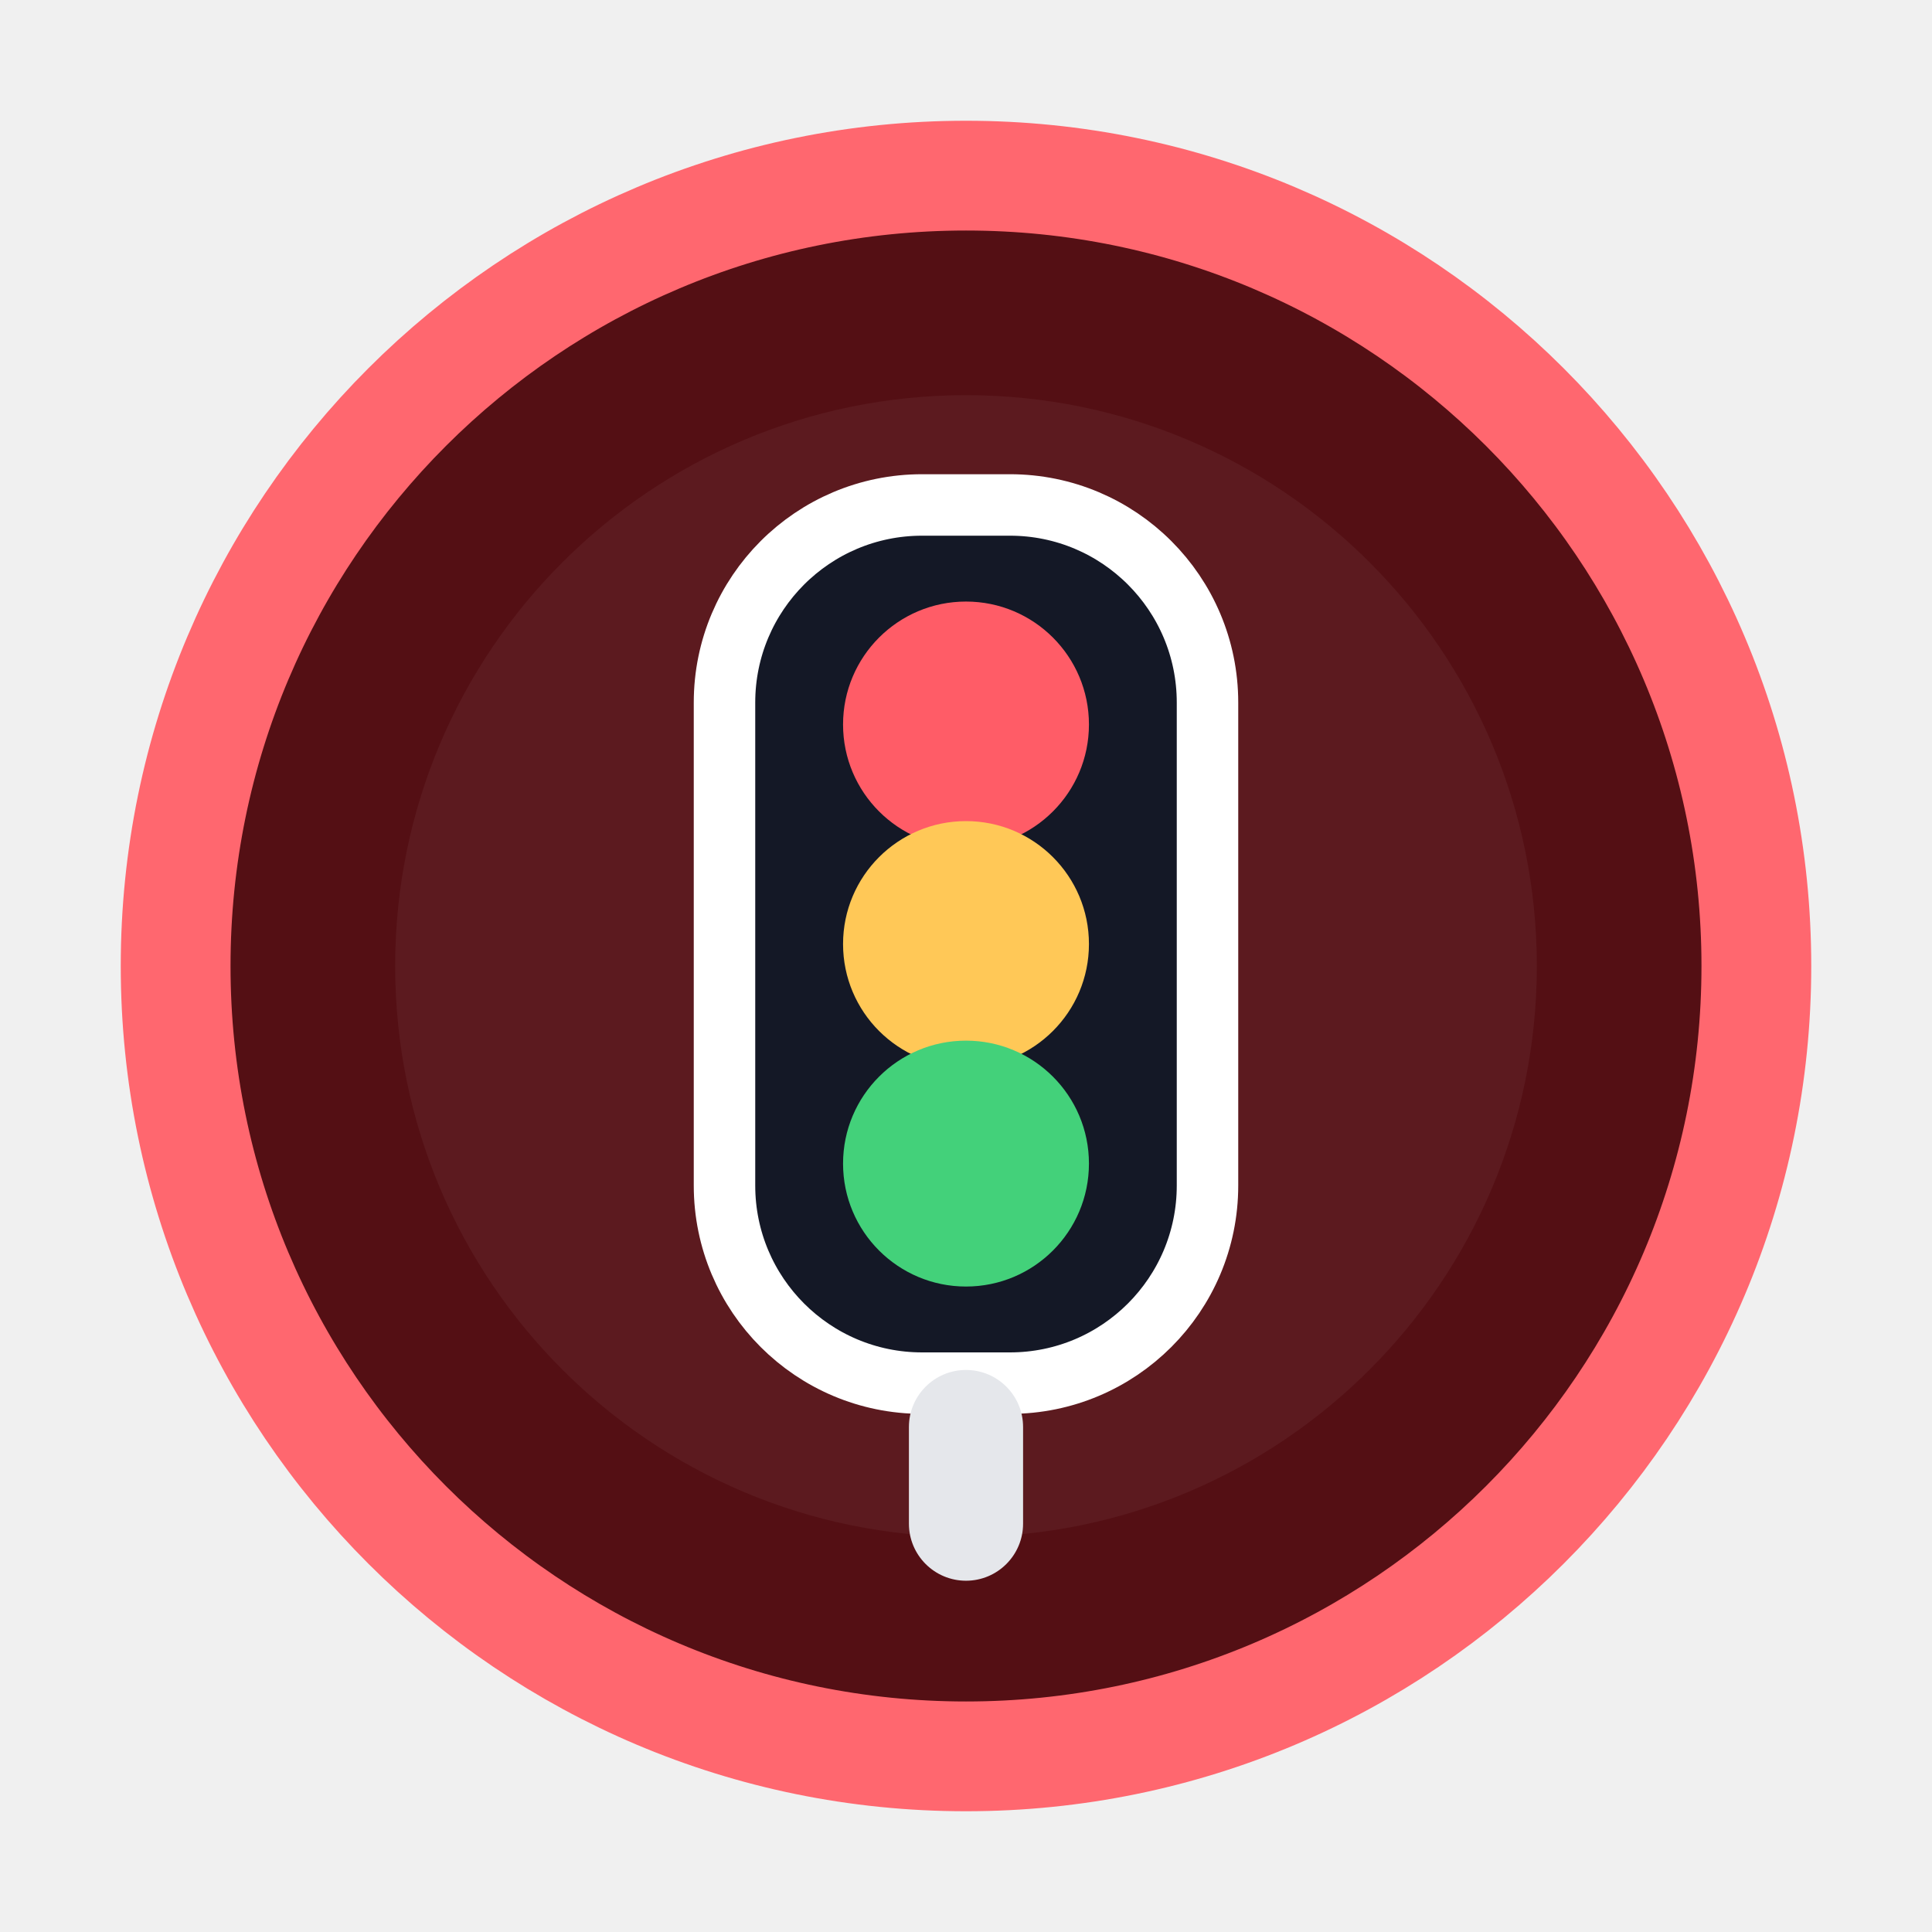
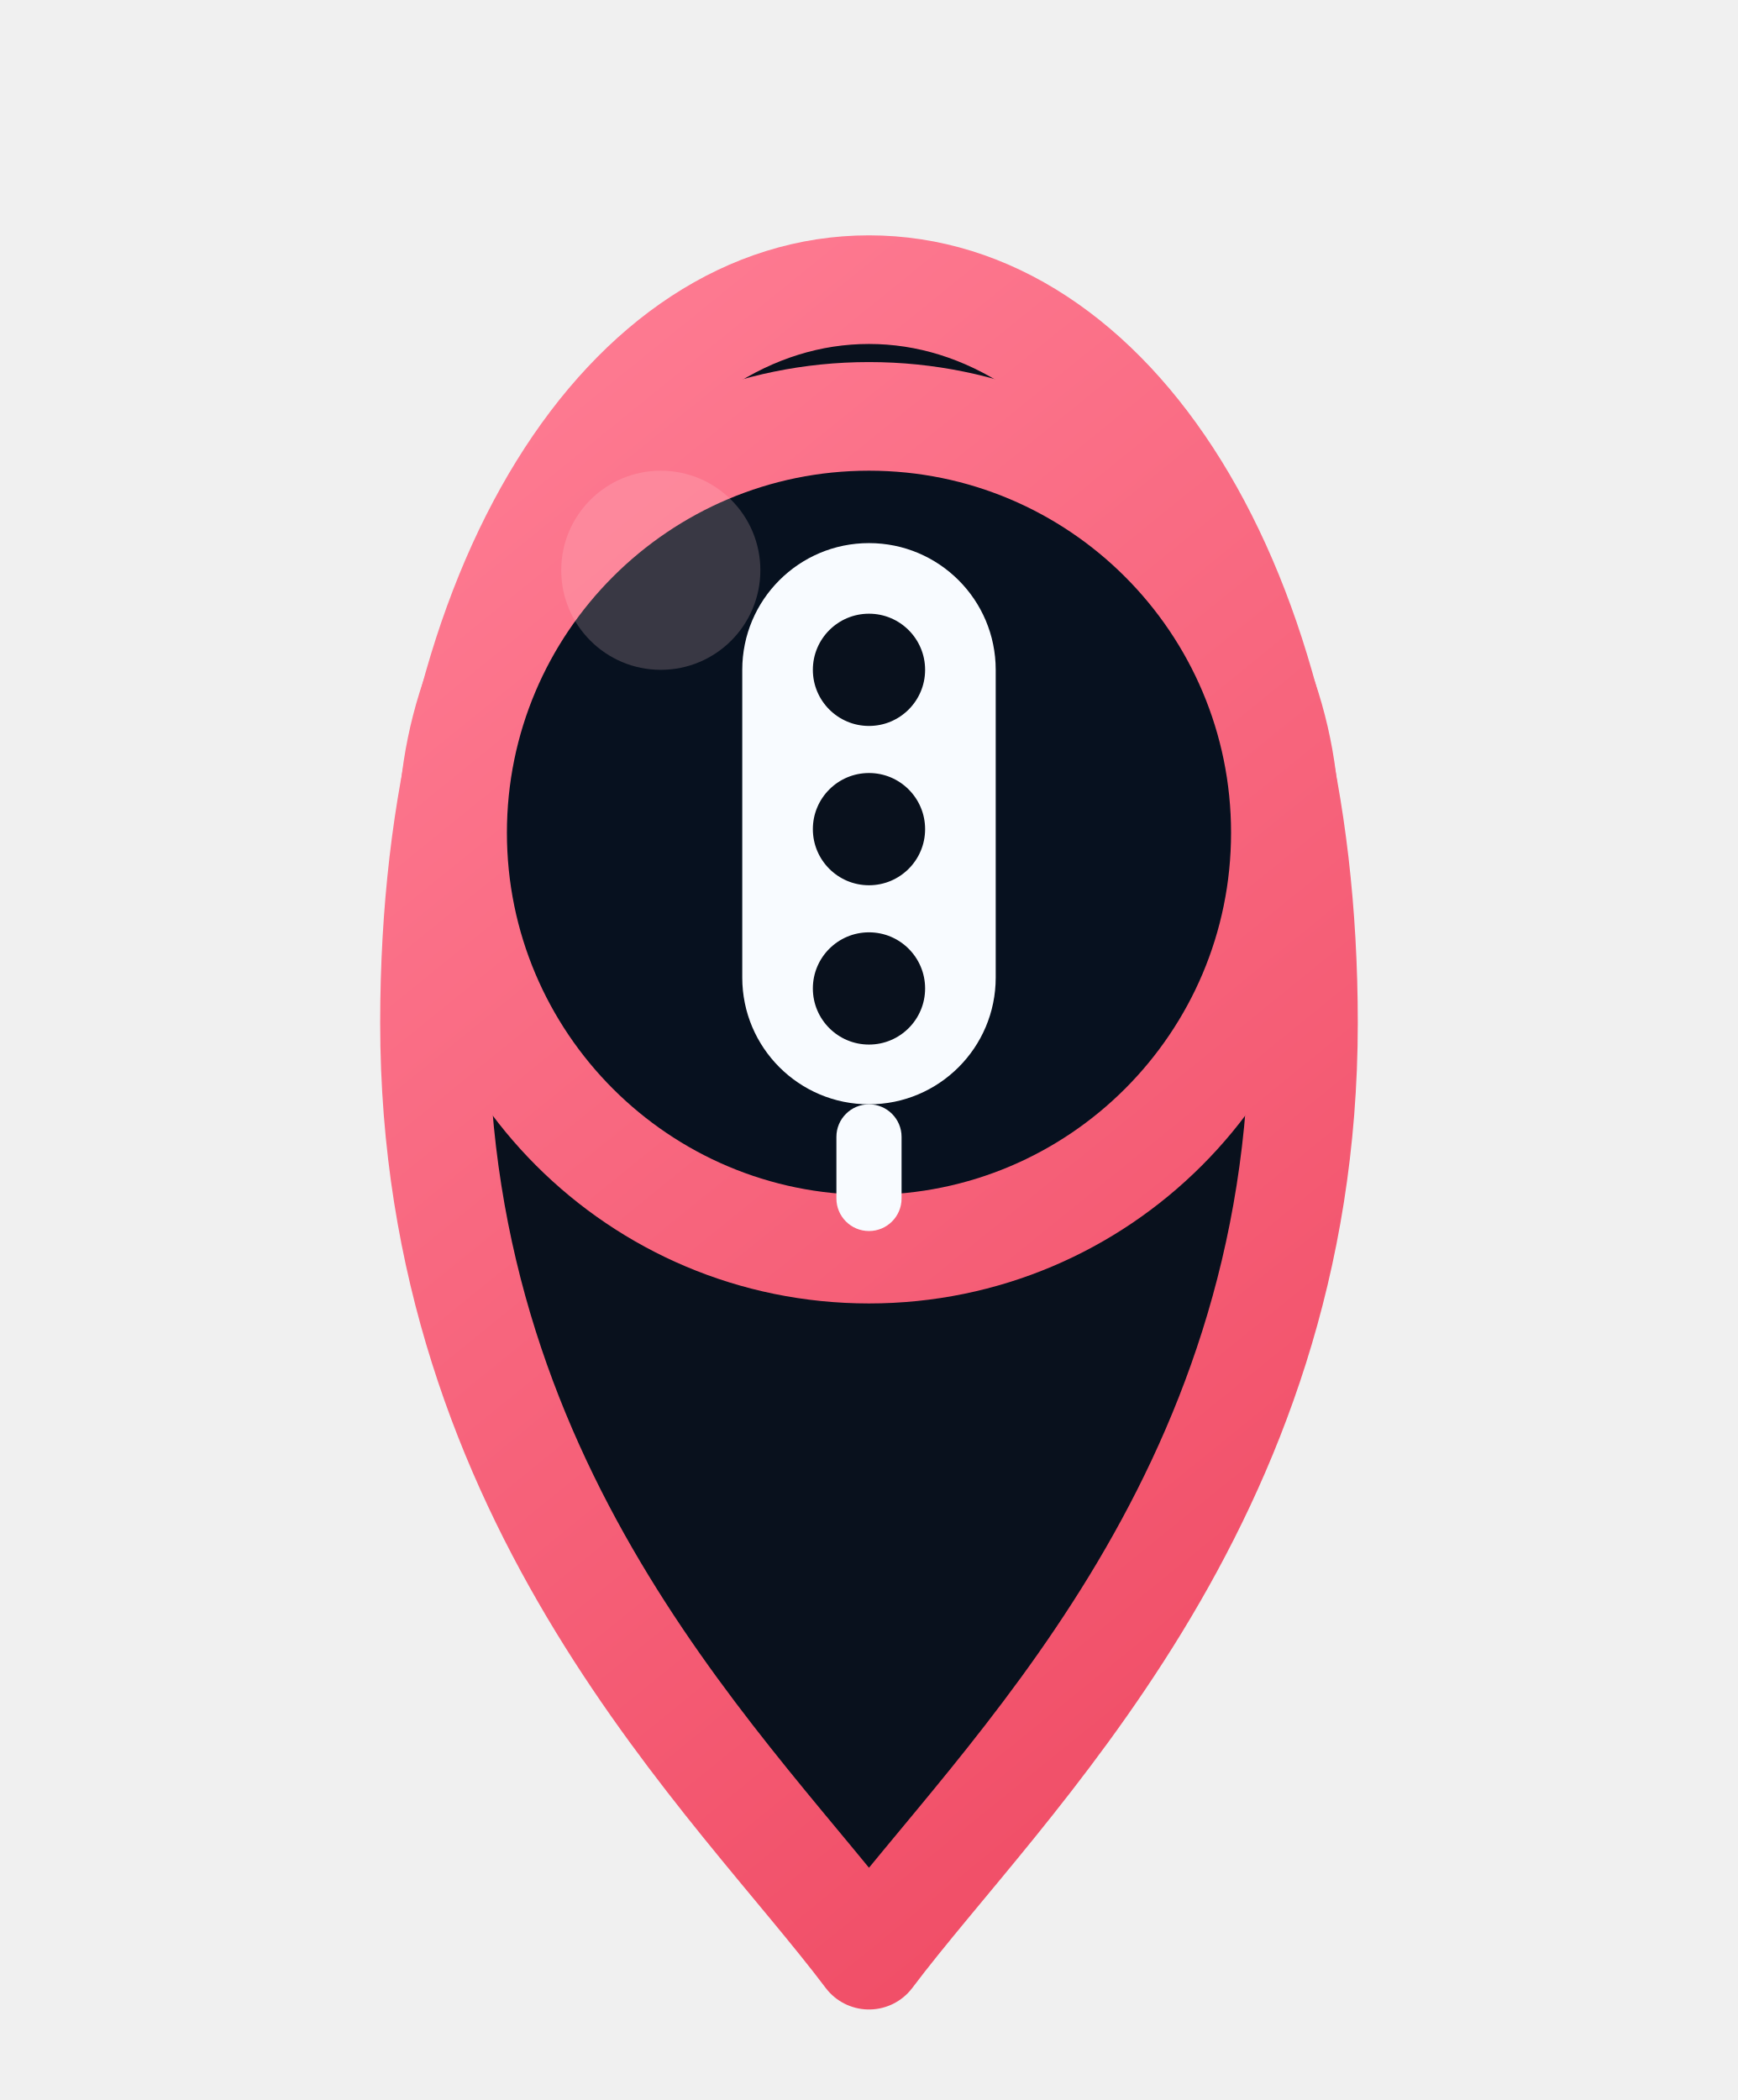
- <svg xmlns="http://www.w3.org/2000/svg" width="44" height="44" viewBox="0 0 44 44">
-   <circle cx="22" cy="22" r="18" fill="#540F14" />
-   <circle cx="22" cy="22" r="18" fill="none" stroke="#FF676F" stroke-width="2.5" />
-   <circle cx="22" cy="22" r="13" fill="rgba(255,255,255,0.05)" />
-   <rect x="16.5" y="11.5" width="11" height="20" rx="4.5" fill="#141826" stroke="#FFFFFF" stroke-width="1.4" />
-   <circle cx="22" cy="16.5" r="2.8" fill="#FF5C67" />
-   <circle cx="22" cy="21.5" r="2.8" fill="#FFC857" />
-   <circle cx="22" cy="26.5" r="2.8" fill="#43D17A" />
-   <rect x="20.7" y="31.2" width="2.6" height="4.8" rx="1.3" fill="#E5E7EB" />
+ <svg xmlns="http://www.w3.org/2000/svg" width="96" height="116" viewBox="0 0 96 116" fill="none">
+   <defs>
+     <linearGradient id="lightOuter" x1="18" y1="18" x2="78" y2="92" gradientUnits="userSpaceOnUse">
+       <stop stop-color="#FF7F96" />
+       <stop offset="1" stop-color="#F04D66" />
+     </linearGradient>
+   </defs>
+   <path d="M48 108C40.7 98.3 24 83.1 24 56.5C24 31.9 34.9 16 48 16C61.1 16 72 31.9 72 56.5C72 83.1 55.3 98.3 48 108Z" fill="#09111D" stroke="url(#lightOuter)" stroke-width="6" stroke-linejoin="round" />
+   <circle cx="48" cy="46" r="26" fill="url(#lightOuter)" />
+   <circle cx="48" cy="46" r="20" fill="#07111F" />
+   <circle cx="36.5" cy="31.5" r="5.5" fill="#FFD4DA" fill-opacity=".2" />
+   <rect x="41" y="30" width="14" height="31" rx="7" fill="#F8FBFF" />
+   <circle cx="48" cy="37" r="3.1" fill="#09111D" />
+   <circle cx="48" cy="45.8" r="3.1" fill="#09111D" />
+   <circle cx="48" cy="54.6" r="3.1" fill="#09111D" />
+   <rect x="46.2" y="61" width="3.6" height="7" rx="1.8" fill="#F8FBFF" />
</svg>
